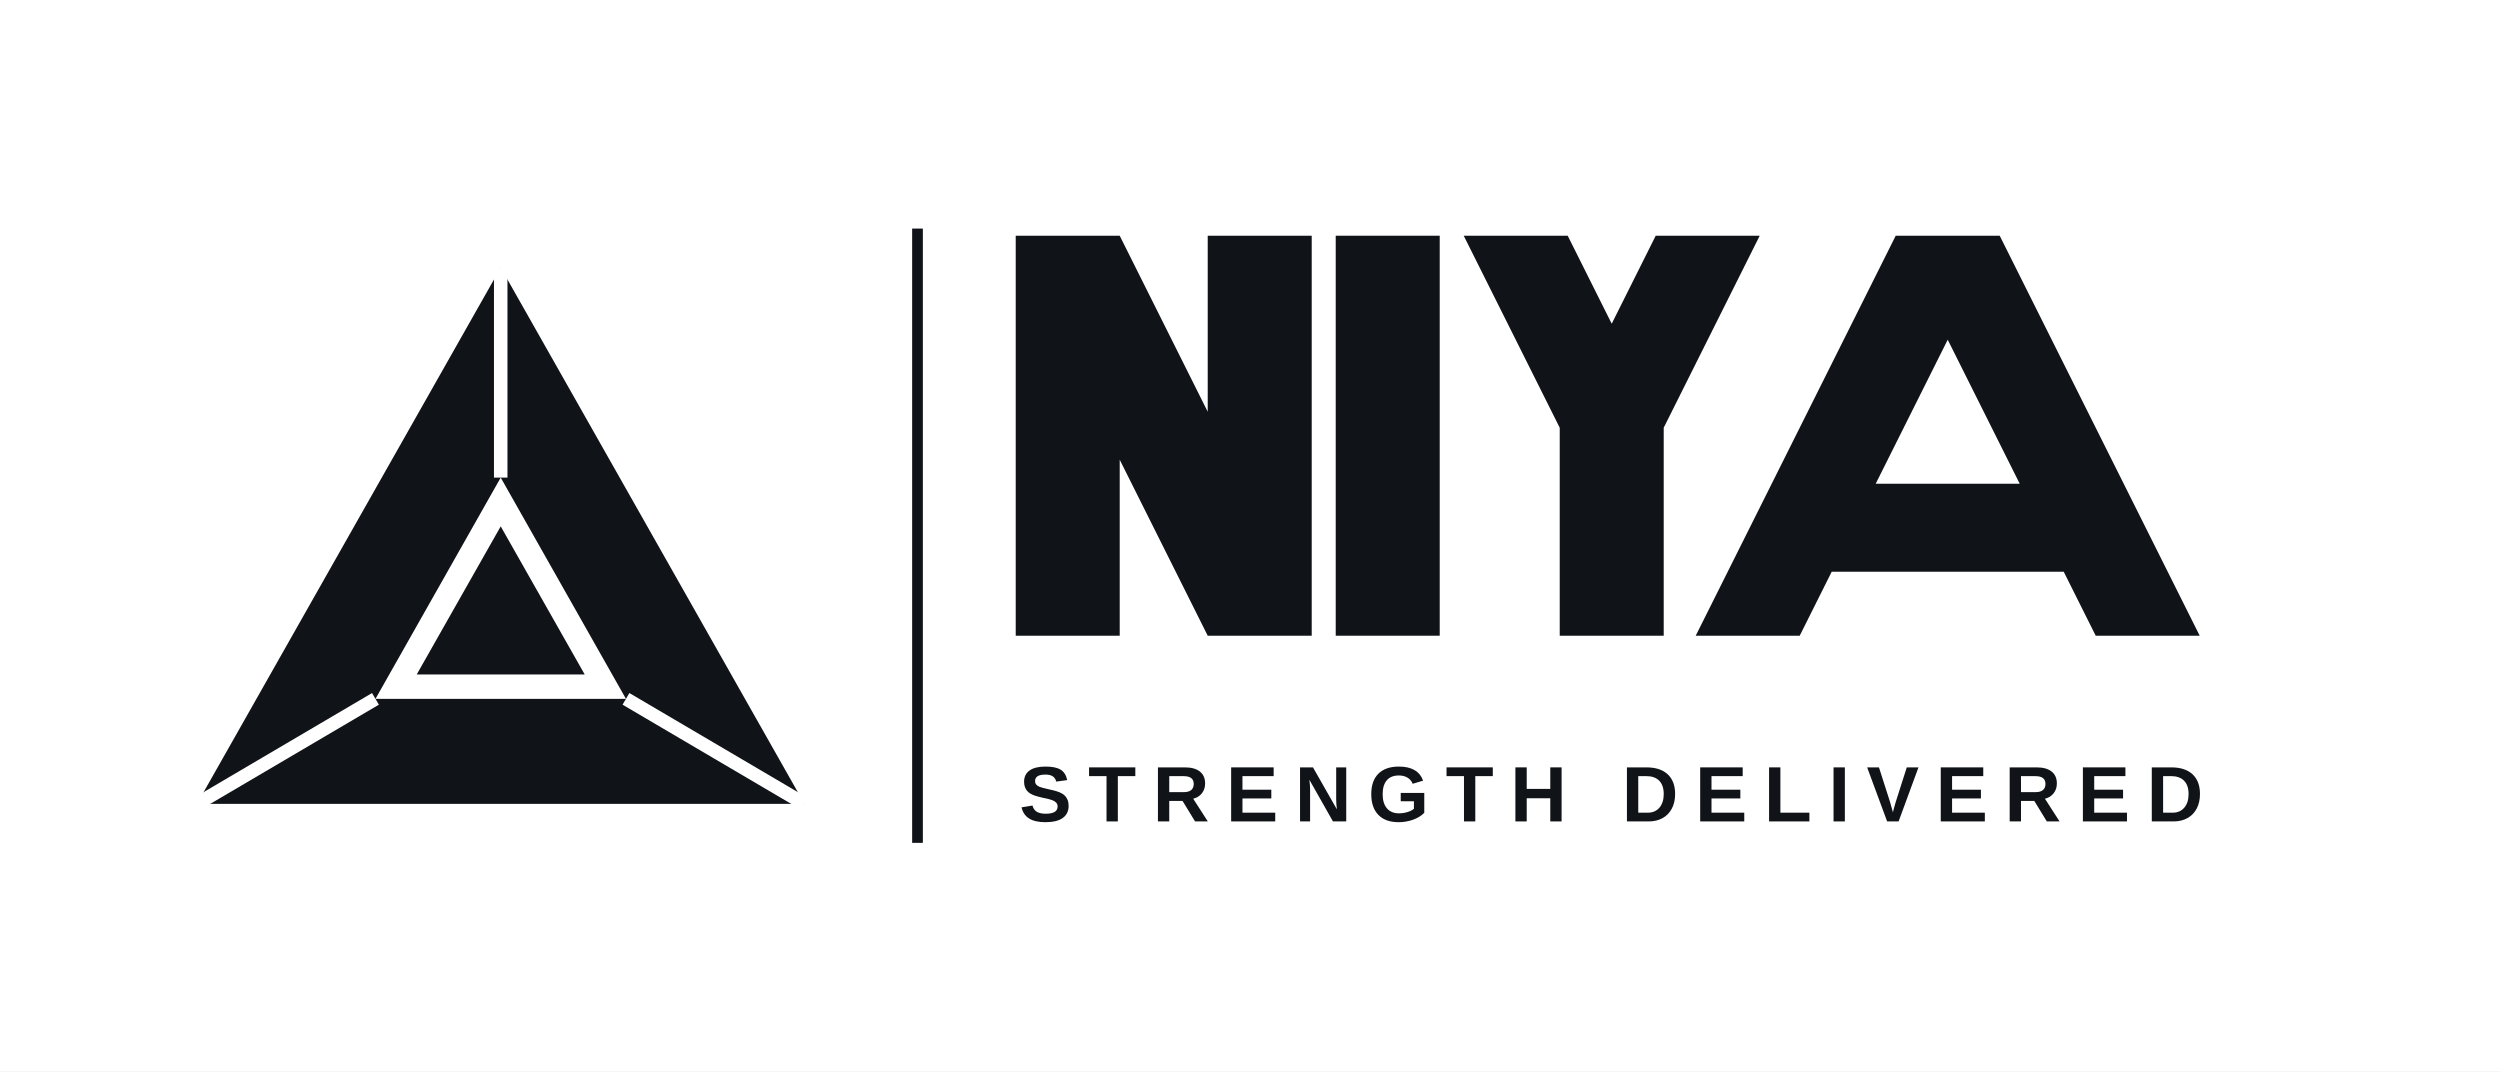
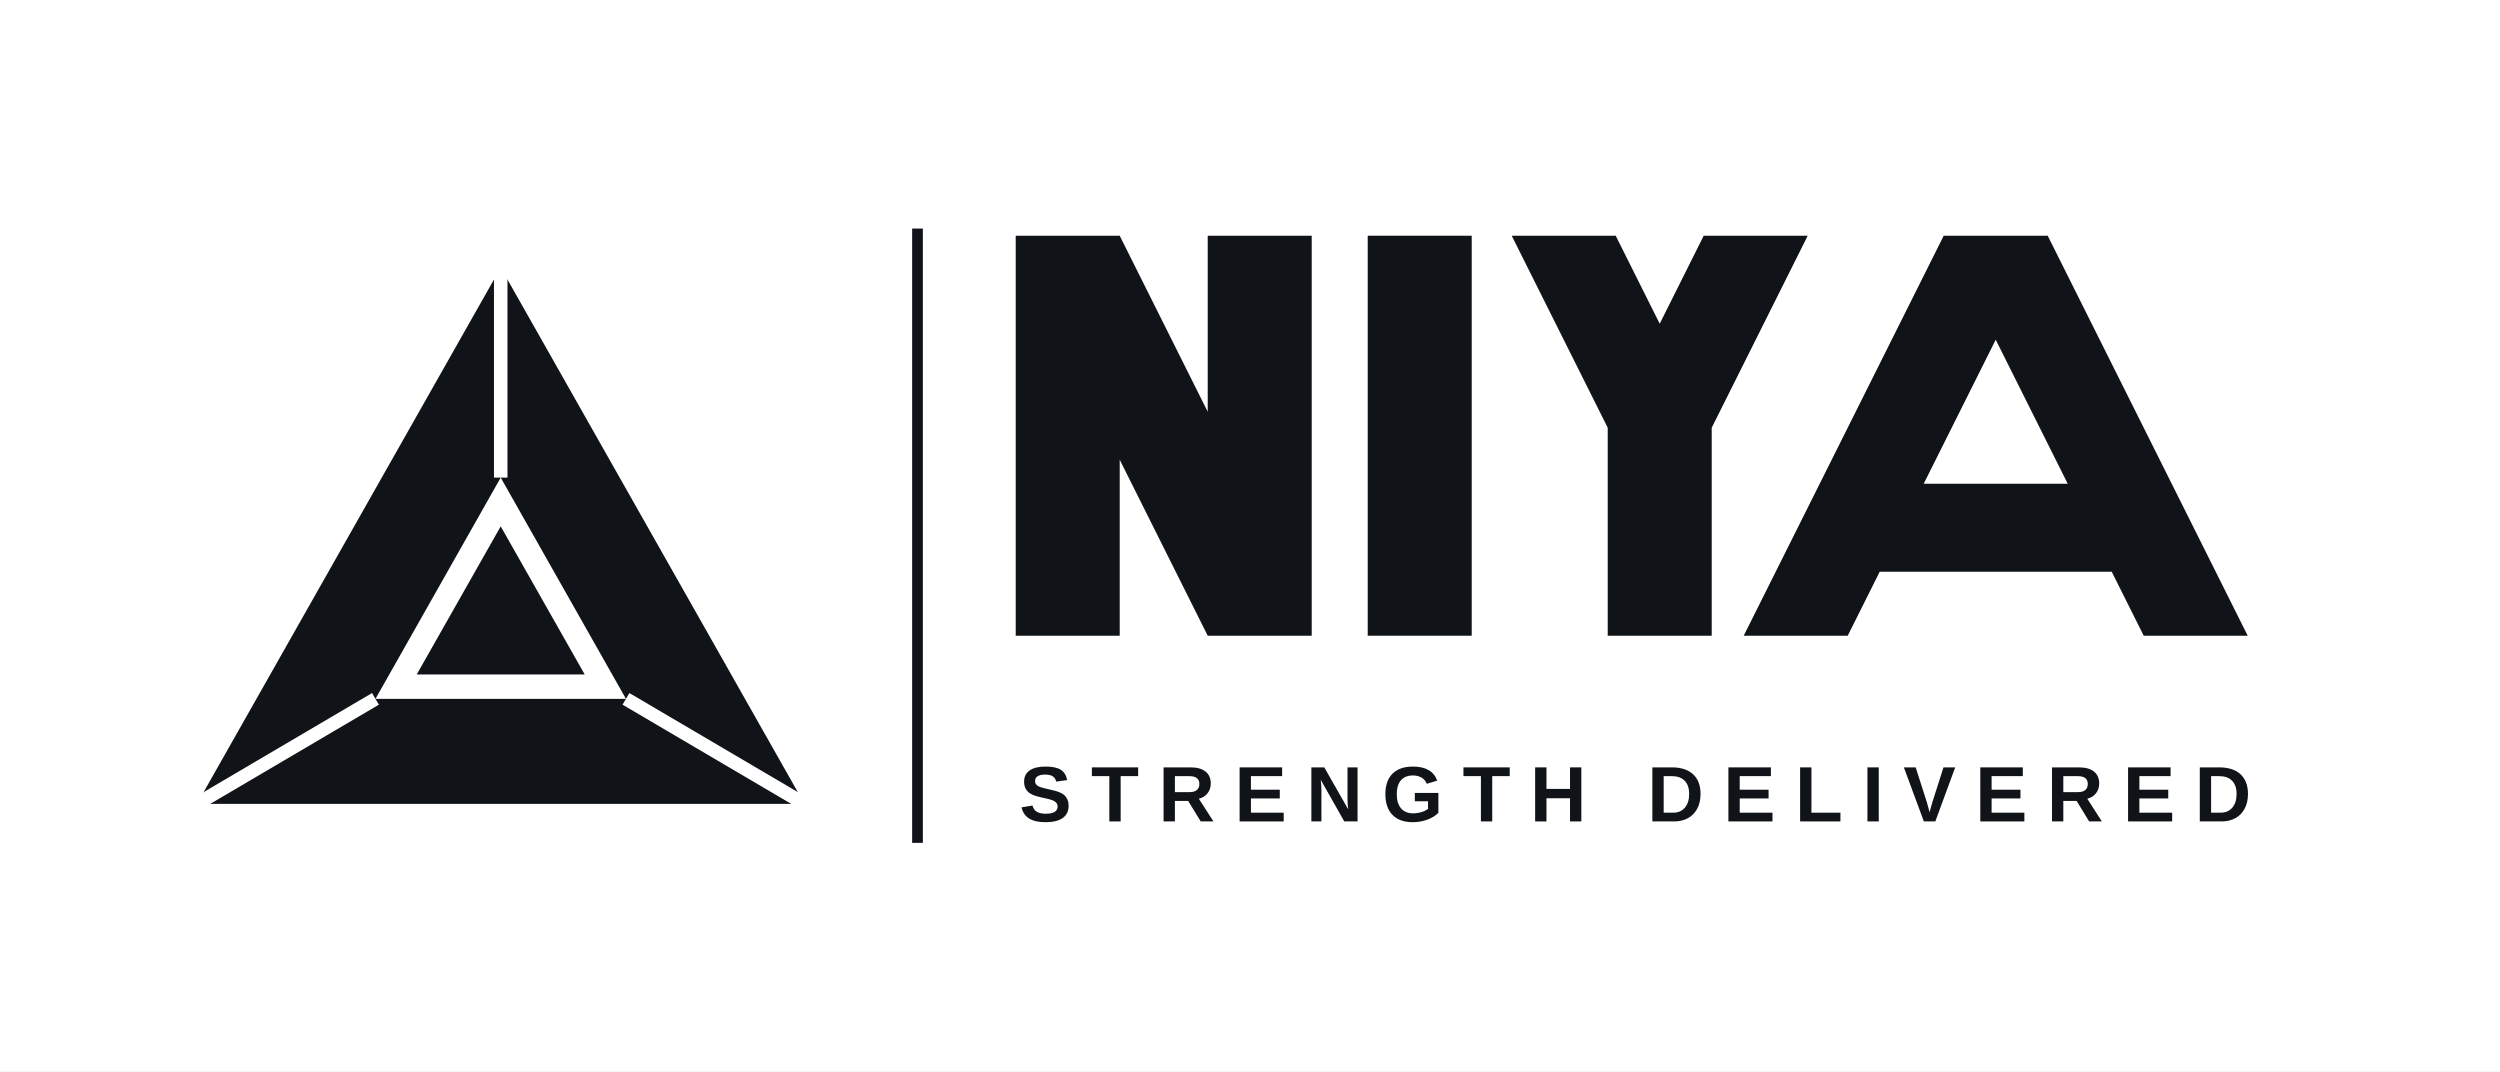
<svg xmlns="http://www.w3.org/2000/svg" viewBox="0 0 700 300" width="700" height="300">
  <rect width="700" height="300" fill="#FFFFFF" />
  <g transform="translate(52.00 72.83) scale(1.05)">
    <polygon points="84.0,2.0 3.0,145.0 165.0,145.0" fill="#101418" />
    <polygon points="84.0,58.0 50.6,117.0 117.4,117.0" fill="#FFFFFF" />
    <line x1="84.0" y1="2.0" x2="84.0" y2="58.0" stroke="#FFFFFF" stroke-width="3.6" />
    <line x1="3.0" y1="145.0" x2="50.6" y2="117.0" stroke="#FFFFFF" stroke-width="3.6" />
    <line x1="165.0" y1="145.0" x2="117.4" y2="117.0" stroke="#FFFFFF" stroke-width="3.6" />
    <polygon points="84.0,71.0 61.6,110.5 106.4,110.5" fill="#101418" />
  </g>
  <rect x="255.4" y="64" width="3" height="172" fill="#101418" />
  <g fill="#101418" fill-rule="evenodd">
    <path transform="translate(284.40 66.00) scale(1.12)" d="M0 100 L0 0 L26 0 L48 44 L48 0 L74 0 L74 100 L48 100 L26 56 L26 100 Z" />
-     <path transform="translate(374.00 66.00) scale(1.12)" d="M0 0 L26 0 L26 100 L0 100 Z" />
-     <path transform="translate(409.84 66.00) scale(1.12)" d="M0 0 L26 0 L37 22 L48 0 L74 0 L50 48 L50 100 L24 100 L24 48 Z" />
-     <path transform="translate(474.80 66.00) scale(1.12)" d="M50 0 L76 0 L126 100 L100 100 L92 84 L34 84 L26 100 L0 100 Z M63 26 L81 62 L45 62 Z" />
+     <path transform="translate(382.96 66.00) scale(1.12)" d="M0 0 L26 0 L26 100 L0 100 Z" />
+     <path transform="translate(423.28 66.00) scale(1.12)" d="M0 0 L26 0 L37 22 L48 0 L74 0 L50 48 L50 100 L24 100 L24 48 Z" />
+     <path transform="translate(488.24 66.00) scale(1.12)" d="M50 0 L76 0 L126 100 L100 100 L92 84 L34 84 L26 100 L0 100 Z M63 26 L81 62 L45 62 Z" />
  </g>
  <g fill="#101418">
    <path transform="translate(285.40 230.00) scale(0.010742 -0.010742)" d="M1286 406Q1286 199 1132.5 89.5Q979 -20 682 -20Q411 -20 257.0 76.0Q103 172 59 367L344 414Q373 302 457.0 251.5Q541 201 690 201Q999 201 999 389Q999 449 963.5 488.0Q928 527 863.5 553.0Q799 579 616 616Q458 653 396.0 675.5Q334 698 284.0 728.5Q234 759 199.0 802.0Q164 845 144.5 903.0Q125 961 125 1036Q125 1227 268.5 1328.5Q412 1430 686 1430Q948 1430 1079.5 1348.0Q1211 1266 1249 1077L963 1038Q941 1129 873.5 1175.0Q806 1221 680 1221Q412 1221 412 1053Q412 998 440.5 963.0Q469 928 525.0 903.5Q581 879 752 842Q955 799 1042.5 762.5Q1130 726 1181.0 677.5Q1232 629 1259.0 561.5Q1286 494 1286 406Z" />
-     <path transform="translate(304.69 230.00) scale(0.010742 -0.010742)" d="M773 1181V0H478V1181H23V1409H1229V1181Z" />
-     <path transform="translate(322.75 230.00) scale(0.010742 -0.010742)" d="M1105 0 778 535H432V0H137V1409H841Q1093 1409 1230.0 1300.5Q1367 1192 1367 989Q1367 841 1283.0 733.5Q1199 626 1056 592L1437 0ZM1070 977Q1070 1180 810 1180H432V764H818Q942 764 1006.0 820.0Q1070 876 1070 977Z" />
-     <path transform="translate(343.25 230.00) scale(0.010742 -0.010742)" d="M137 0V1409H1245V1181H432V827H1184V599H432V228H1286V0Z" />
-     <path transform="translate(362.54 230.00) scale(0.010742 -0.010742)" d="M995 0 381 1085Q399 927 399 831V0H137V1409H474L1097 315Q1079 466 1079 590V1409H1341V0Z" />
-     <path transform="translate(383.05 230.00) scale(0.010742 -0.010742)" d="M806 211Q921 211 1029.0 244.5Q1137 278 1196 330V525H852V743H1466V225Q1354 110 1174.5 45.0Q995 -20 798 -20Q454 -20 269.0 170.5Q84 361 84 711Q84 1059 270.0 1244.5Q456 1430 805 1430Q1301 1430 1436 1063L1164 981Q1120 1088 1026.0 1143.0Q932 1198 805 1198Q597 1198 489.0 1072.0Q381 946 381 711Q381 472 492.5 341.5Q604 211 806 211Z" />
-     <path transform="translate(404.78 230.00) scale(0.010742 -0.010742)" d="M773 1181V0H478V1181H23V1409H1229V1181Z" />
-     <path transform="translate(422.84 230.00) scale(0.010742 -0.010742)" d="M1046 0V604H432V0H137V1409H432V848H1046V1409H1341V0Z" />
-     <path transform="translate(454.07 230.00) scale(0.010742 -0.010742)" d="M1393 715Q1393 497 1307.5 334.5Q1222 172 1065.5 86.0Q909 0 707 0H137V1409H647Q1003 1409 1198.0 1229.5Q1393 1050 1393 715ZM1096 715Q1096 942 978.0 1061.5Q860 1181 641 1181H432V228H682Q872 228 984.0 359.0Q1096 490 1096 715Z" />
-     <path transform="translate(474.58 230.00) scale(0.010742 -0.010742)" d="M137 0V1409H1245V1181H432V827H1184V599H432V228H1286V0Z" />
-     <path transform="translate(493.87 230.00) scale(0.010742 -0.010742)" d="M137 0V1409H432V228H1188V0Z" />
-     <path transform="translate(511.92 230.00) scale(0.010742 -0.010742)" d="M137 0V1409H432V0Z" />
-     <path transform="translate(522.65 230.00) scale(0.010742 -0.010742)" d="M834 0H535L14 1409H322L612 504Q639 416 686 238L707 324L758 504L1047 1409H1352Z" />
-     <path transform="translate(541.94 230.00) scale(0.010742 -0.010742)" d="M137 0V1409H1245V1181H432V827H1184V599H432V228H1286V0Z" />
-     <path transform="translate(561.24 230.00) scale(0.010742 -0.010742)" d="M1105 0 778 535H432V0H137V1409H841Q1093 1409 1230.0 1300.5Q1367 1192 1367 989Q1367 841 1283.0 733.5Q1199 626 1056 592L1437 0ZM1070 977Q1070 1180 810 1180H432V764H818Q942 764 1006.0 820.0Q1070 876 1070 977Z" />
-     <path transform="translate(581.74 230.00) scale(0.010742 -0.010742)" d="M137 0V1409H1245V1181H432V827H1184V599H432V228H1286V0Z" />
-     <path transform="translate(601.03 230.00) scale(0.010742 -0.010742)" d="M1393 715Q1393 497 1307.5 334.5Q1222 172 1065.5 86.0Q909 0 707 0H137V1409H647Q1003 1409 1198.0 1229.5Q1393 1050 1393 715ZM1096 715Q1096 942 978.0 1061.5Q860 1181 641 1181H432V228H682Q872 228 984.0 359.0Q1096 490 1096 715Z" />
+     <path transform="translate(305.48 230.00) scale(0.010742 -0.010742)" d="M773 1181V0H478V1181H23V1409H1229V1181Z" />
+     <path transform="translate(324.33 230.00) scale(0.010742 -0.010742)" d="M1105 0 778 535H432V0H137V1409H841Q1093 1409 1230.0 1300.5Q1367 1192 1367 989Q1367 841 1283.0 733.5Q1199 626 1056 592L1437 0ZM1070 977Q1070 1180 810 1180H432V764H818Q942 764 1006.0 820.0Q1070 876 1070 977Z" />
+     <path transform="translate(345.62 230.00) scale(0.010742 -0.010742)" d="M137 0V1409H1245V1181H432V827H1184V599H432V228H1286V0Z" />
+     <path transform="translate(365.71 230.00) scale(0.010742 -0.010742)" d="M995 0 381 1085Q399 927 399 831V0H137V1409H474L1097 315Q1079 466 1079 590V1409H1341V0Z" />
+     <path transform="translate(387.00 230.00) scale(0.010742 -0.010742)" d="M806 211Q921 211 1029.0 244.5Q1137 278 1196 330V525H852V743H1466V225Q1354 110 1174.5 45.0Q995 -20 798 -20Q454 -20 269.0 170.5Q84 361 84 711Q84 1059 270.0 1244.5Q456 1430 805 1430Q1301 1430 1436 1063L1164 981Q1120 1088 1026.0 1143.0Q932 1198 805 1198Q597 1198 489.0 1072.0Q381 946 381 711Q381 472 492.5 341.5Q604 211 806 211Z" />
+     <path transform="translate(409.52 230.00) scale(0.010742 -0.010742)" d="M773 1181V0H478V1181H23V1409H1229V1181Z" />
+     <path transform="translate(428.37 230.00) scale(0.010742 -0.010742)" d="M1046 0V604H432V0H137V1409H432V848H1046V1409H1341V0Z" />
+     <path transform="translate(461.19 230.00) scale(0.010742 -0.010742)" d="M1393 715Q1393 497 1307.5 334.5Q1222 172 1065.5 86.0Q909 0 707 0H137V1409H647Q1003 1409 1198.0 1229.5Q1393 1050 1393 715ZM1096 715Q1096 942 978.0 1061.5Q860 1181 641 1181H432V228H682Q872 228 984.0 359.0Q1096 490 1096 715Z" />
+     <path transform="translate(482.48 230.00) scale(0.010742 -0.010742)" d="M137 0V1409H1245V1181H432V827H1184V599H432V228H1286V0Z" />
+     <path transform="translate(502.56 230.00) scale(0.010742 -0.010742)" d="M137 0V1409H432V228H1188V0Z" />
+     <path transform="translate(521.41 230.00) scale(0.010742 -0.010742)" d="M137 0V1409H432V0Z" />
+     <path transform="translate(532.93 230.00) scale(0.010742 -0.010742)" d="M834 0H535L14 1409H322L612 504Q639 416 686 238L707 324L758 504L1047 1409H1352Z" />
+     <path transform="translate(553.01 230.00) scale(0.010742 -0.010742)" d="M137 0V1409H1245V1181H432V827H1184V599H432V228H1286V0Z" />
+     <path transform="translate(573.09 230.00) scale(0.010742 -0.010742)" d="M1105 0 778 535H432V0H137V1409H841Q1093 1409 1230.0 1300.5Q1367 1192 1367 989Q1367 841 1283.0 733.5Q1199 626 1056 592L1437 0ZM1070 977Q1070 1180 810 1180H432V764H818Q942 764 1006.0 820.0Q1070 876 1070 977Z" />
+     <path transform="translate(594.39 230.00) scale(0.010742 -0.010742)" d="M137 0V1409H1245V1181H432V827H1184V599H432V228H1286V0Z" />
+     <path transform="translate(614.47 230.00) scale(0.010742 -0.010742)" d="M1393 715Q1393 497 1307.5 334.5Q1222 172 1065.5 86.0Q909 0 707 0H137V1409H647Q1003 1409 1198.0 1229.5Q1393 1050 1393 715ZM1096 715Q1096 942 978.0 1061.5Q860 1181 641 1181H432V228H682Q872 228 984.0 359.0Q1096 490 1096 715Z" />
  </g>
</svg>
